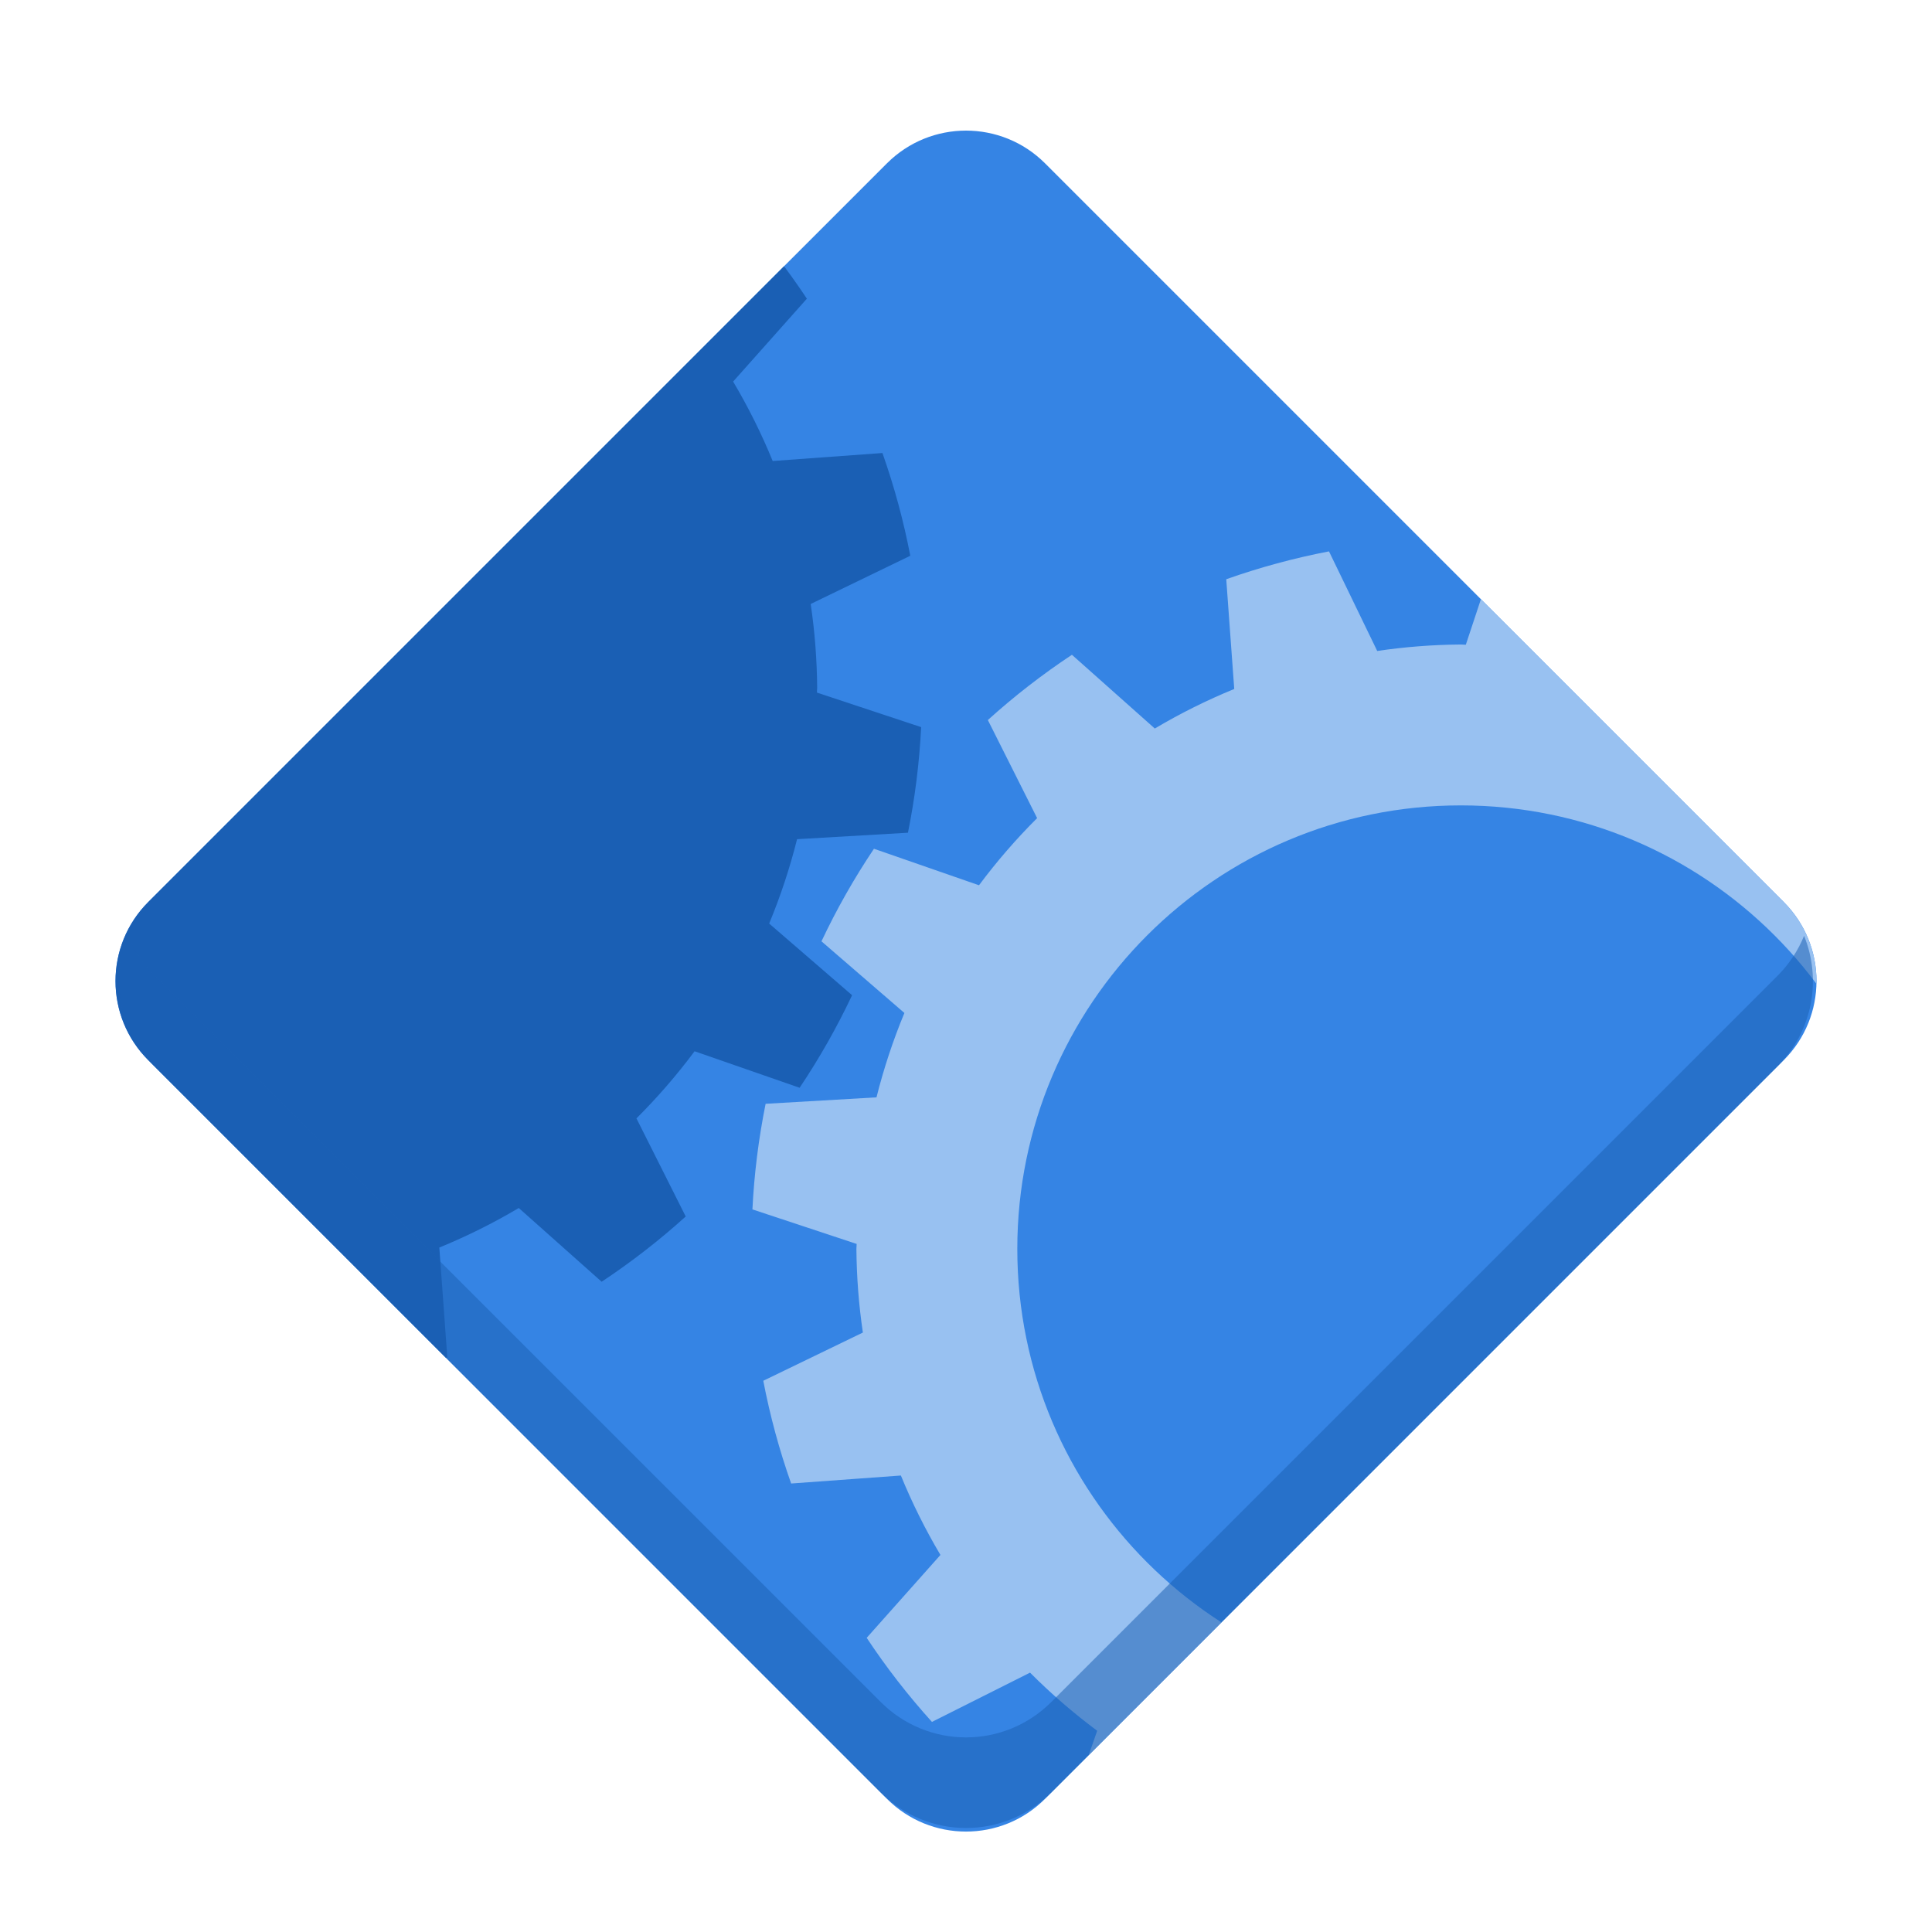
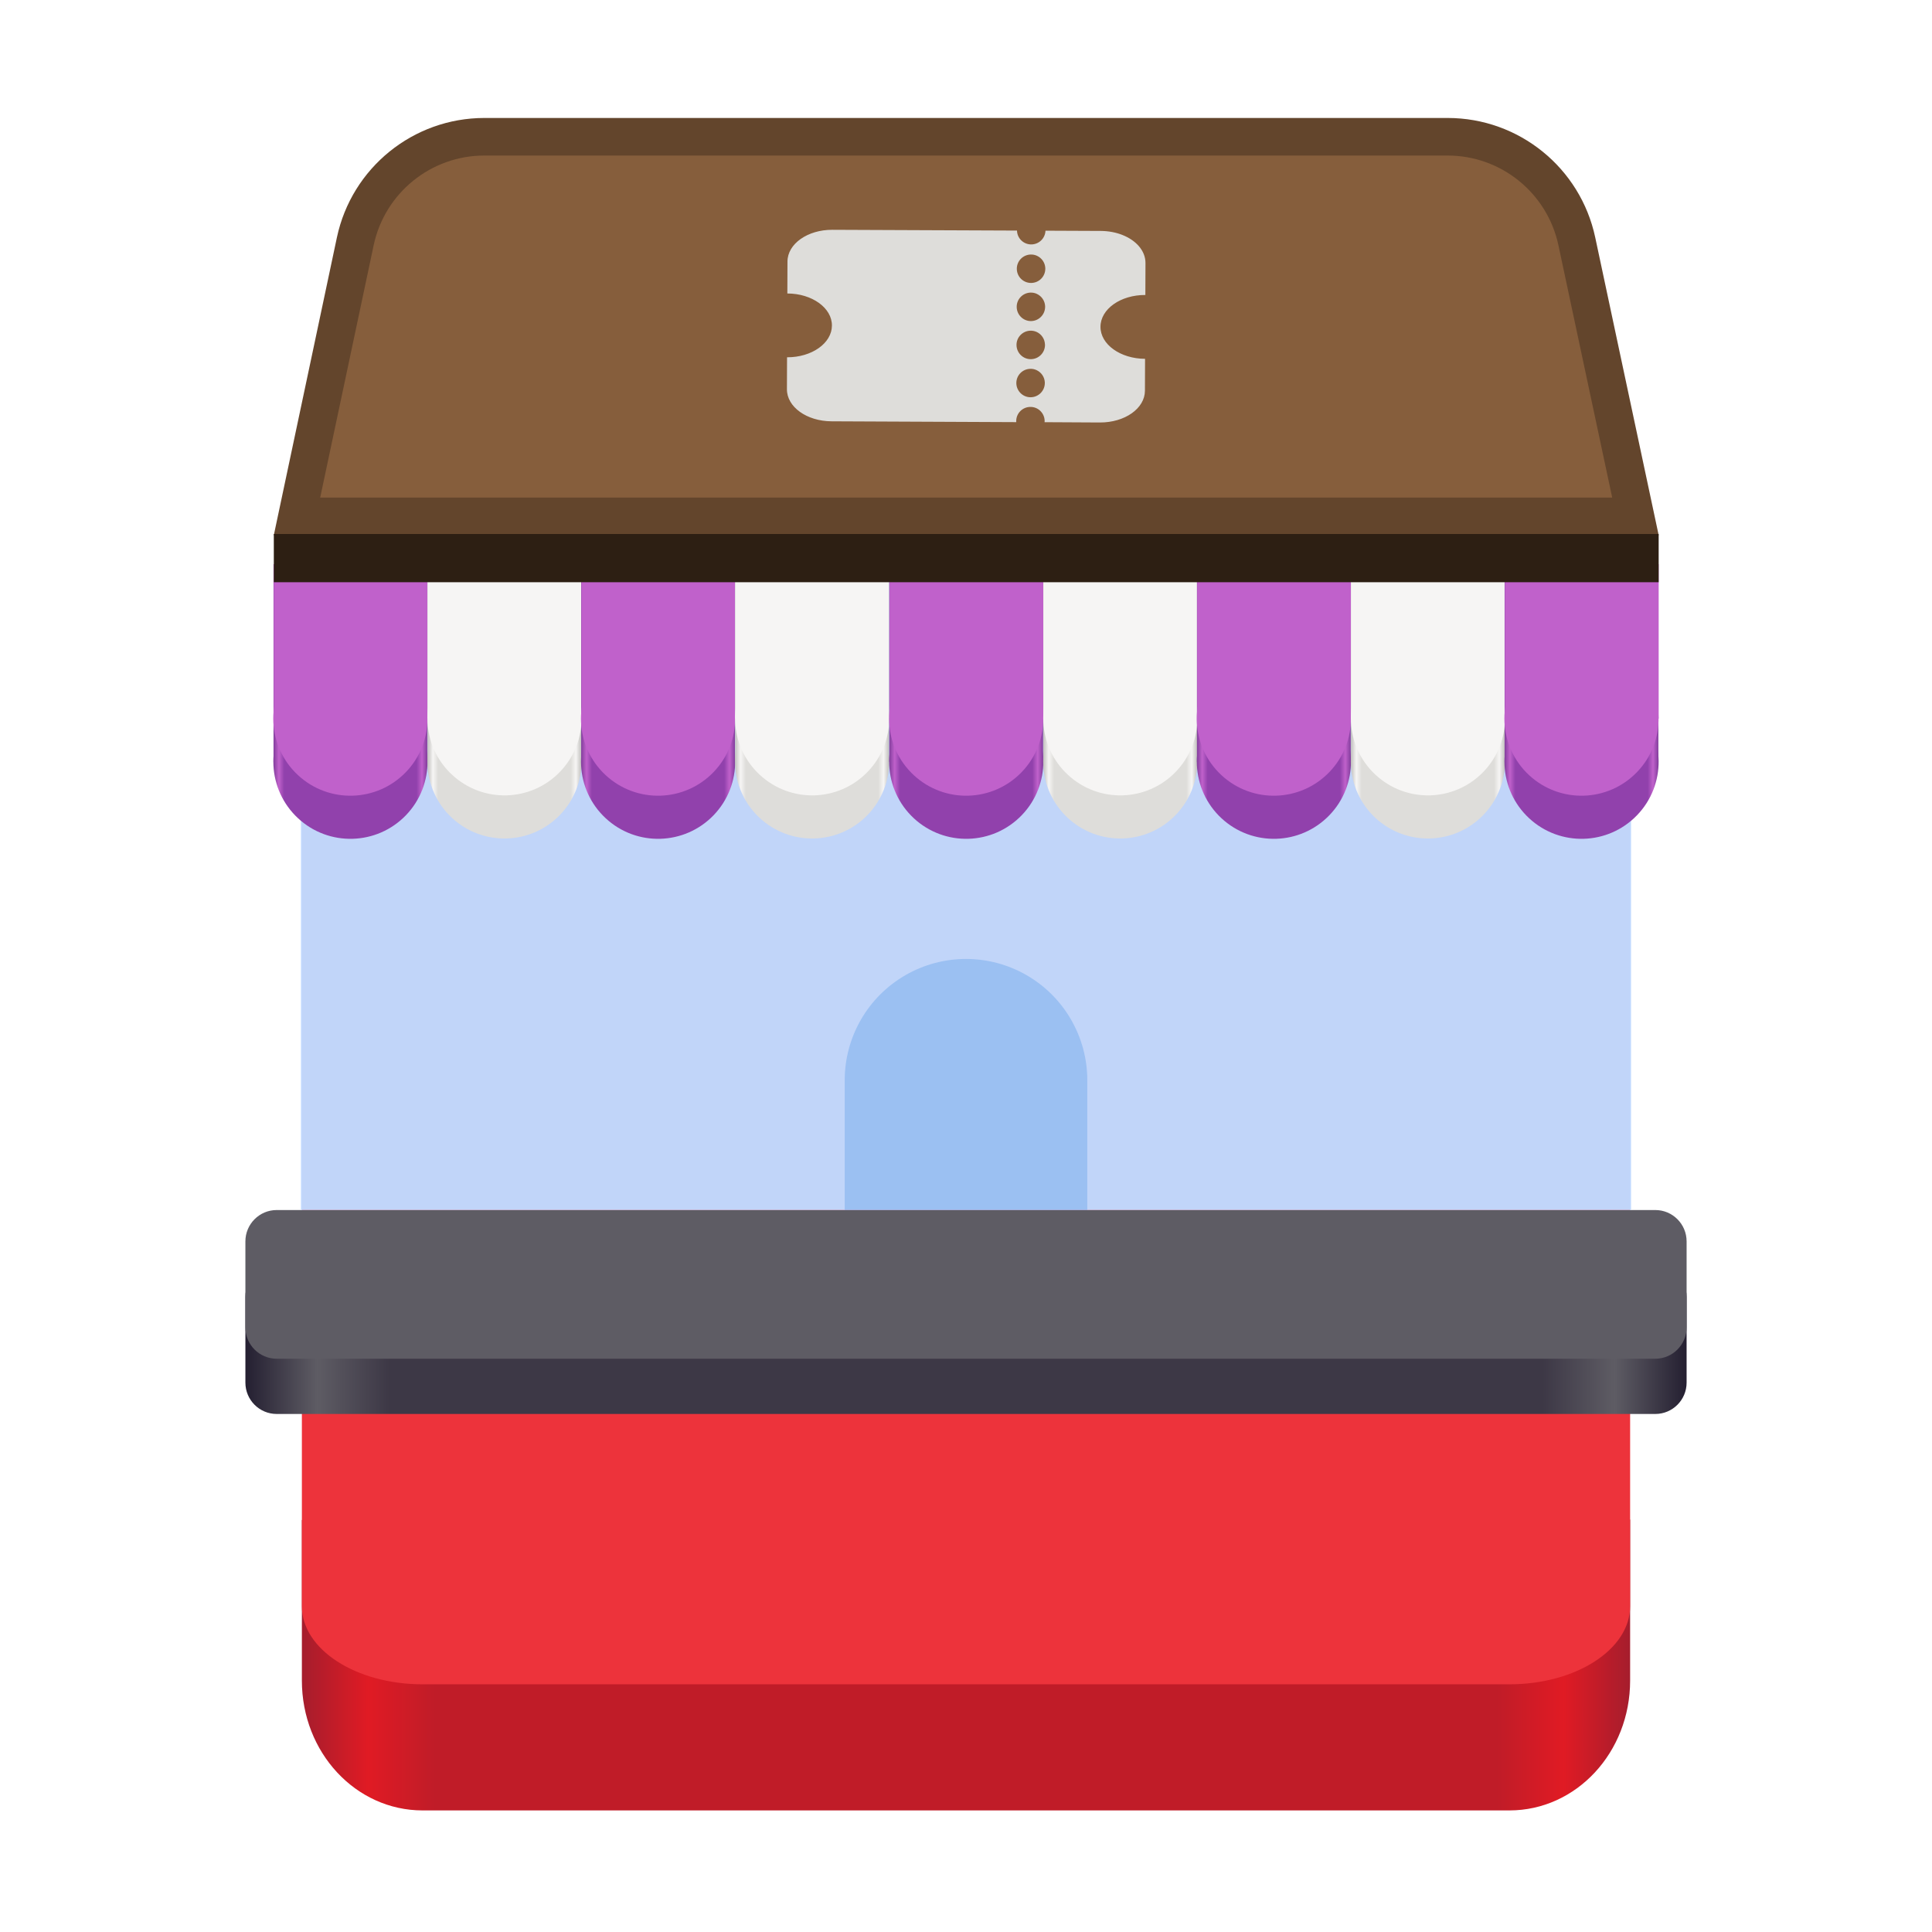
- <svg xmlns="http://www.w3.org/2000/svg" width="33.75mm" height="33.75mm" viewBox="0 0 33.75 33.75" version="1.1" id="svg974">
-   <defs id="defs968">
-     <clipPath clipPathUnits="userSpaceOnUse" id="clipPath18689">
-       <rect clip-path="none" transform="rotate(45)" ry="32" rx="32" y="123.999" x="486.037" height="362.943" width="362.943" id="rect18691" style="display:inline;opacity:1;vector-effect:none;fill:#4a86cf;fill-opacity:1;stroke:none;stroke-width:26.067;stroke-linecap:butt;stroke-linejoin:miter;stroke-miterlimit:4;stroke-dasharray:none;stroke-dashoffset:0;stroke-opacity:1;marker:none;marker-start:none;marker-mid:none;marker-end:none;paint-order:normal;enable-background:new" />
-     </clipPath>
-     <clipPath clipPathUnits="userSpaceOnUse" id="clipPath18689-3">
-       <rect clip-path="none" transform="rotate(45)" ry="32" rx="32" y="123.999" x="486.037" height="362.943" width="362.943" id="rect18691-6" style="display:inline;opacity:1;vector-effect:none;fill:#4a86cf;fill-opacity:1;stroke:none;stroke-width:26.067;stroke-linecap:butt;stroke-linejoin:miter;stroke-miterlimit:4;stroke-dasharray:none;stroke-dashoffset:0;stroke-opacity:1;marker:none;marker-start:none;marker-mid:none;marker-end:none;paint-order:normal;enable-background:new" />
-     </clipPath>
-   </defs>
-   <g id="layer1" transform="translate(-61.81982,-103.944)">
-     <g transform="matrix(0.2636723,0,0,0.2636723,61.81982,-529.397)" style="display:inline;stroke-width:0.25;enable-background:new" id="g1836">
-       <g transform="matrix(0.25,0,0,0.25,0,2295)" id="g18818" style="stroke-width:0.25">
-         <g style="stroke-width:0.27" transform="matrix(0.9260519,0,0,0.9260519,18.93073,50.87633)" id="g18590">
-           <g style="stroke-width:0.27" id="g18681" clip-path="url(#clipPath18689-3)">
-             <rect style="opacity:1;vector-effect:none;fill:#3584e4;fill-opacity:1;stroke:none;stroke-width:8.221;stroke-linecap:butt;stroke-linejoin:miter;stroke-miterlimit:4;stroke-dasharray:none;stroke-dashoffset:0;stroke-opacity:1;marker:none;marker-start:none;marker-mid:none;marker-end:none;paint-order:normal" id="rect18571" width="424" height="424" x="458.337" y="90.642" rx="10.092" ry="10.092" transform="matrix(0.6052817,0.6052817,-0.6052817,0.6052817,33.44063,99.07363)" clip-path="none" />
-             <circle style="opacity:1;vector-effect:none;fill:#f66151;fill-opacity:1;stroke:none;stroke-width:7.037;stroke-linecap:butt;stroke-linejoin:miter;stroke-miterlimit:4;stroke-dasharray:none;stroke-dashoffset:0;stroke-opacity:1;marker:none;marker-start:none;marker-mid:none;marker-end:none;paint-order:normal" id="path18706" cx="0" cy="0" r="0" transform="translate(0,-212)" />
-             <circle style="opacity:1;vector-effect:none;fill:#f66151;fill-opacity:1;stroke:none;stroke-width:7.037;stroke-linecap:butt;stroke-linejoin:miter;stroke-miterlimit:4;stroke-dasharray:none;stroke-dashoffset:0;stroke-opacity:1;marker:none;marker-start:none;marker-mid:none;marker-end:none;paint-order:normal" id="path18708" cx="0" cy="0" r="0" transform="translate(0,-212)" />
-             <path style="display:inline;opacity:1;vector-effect:none;fill:#98c1f1;fill-opacity:1;stroke:none;stroke-width:7.037;stroke-linecap:butt;stroke-linejoin:miter;stroke-miterlimit:4;stroke-dasharray:none;stroke-dashoffset:0;stroke-opacity:1;marker:none;marker-start:none;marker-mid:none;marker-end:none;paint-order:normal;enable-background:new" d="m 408.92,561.918 -9.886,29.829 a 172.971,172.971 0 0 0 -1.427,-0.071 172.971,172.971 0 0 0 -23.929,1.852 l -13.801,-28.501 a 203.293,203.293 0 0 0 -29.401,7.972 l 2.286,31.405 a 172.971,172.971 0 0 0 -22.732,11.319 l -23.718,-21.103 a 203.293,203.293 0 0 0 -24.059,18.674 l 14.099,28.073 a 172.971,172.971 0 0 0 -16.636,19.211 l -30.058,-10.448 a 203.293,203.293 0 0 0 -15.017,26.488 l 23.73,20.507 a 172.971,172.971 0 0 0 -7.985,24.143 l -31.73,1.849 a 203.293,203.293 0 0 0 -3.778,30.217 l 29.829,9.886 a 172.971,172.971 0 0 0 -0.071,1.427 172.971,172.971 0 0 0 1.852,23.929 l -28.501,13.801 a 203.293,203.293 0 0 0 7.972,29.401 l 31.405,-2.286 a 172.971,172.971 0 0 0 11.319,22.732 l -21.103,23.718 a 203.293,203.293 0 0 0 18.674,24.059 l 28.073,-14.099 a 172.971,172.971 0 0 0 19.211,16.636 l -10.448,30.058 a 203.293,203.293 0 0 0 26.488,15.017 l 20.507,-23.73 a 172.971,172.971 0 0 0 24.143,7.985 l 1.849,31.73 a 203.293,203.293 0 0 0 30.217,3.778 l 9.886,-29.829 a 172.971,172.971 0 0 0 1.427,0.071 172.971,172.971 0 0 0 23.929,-1.852 l 13.801,28.501 a 203.293,203.293 0 0 0 29.401,-7.972 l -2.286,-31.405 a 172.971,172.971 0 0 0 22.732,-11.319 l 23.718,21.103 A 203.293,203.293 0 0 0 532.96,916 l -14.099,-28.073 a 172.971,172.971 0 0 0 16.636,-19.211 l 30.058,10.448 a 203.293,203.293 0 0 0 15.017,-26.488 l -23.73,-20.507 a 172.971,172.971 0 0 0 7.985,-24.143 l 31.73,-1.849 a 203.293,203.293 0 0 0 3.778,-30.217 l -29.829,-9.886 a 172.971,172.971 0 0 0 0.071,-1.427 172.971,172.971 0 0 0 -1.852,-23.929 l 28.501,-13.801 a 203.293,203.293 0 0 0 -7.972,-29.401 l -31.405,2.286 a 172.971,172.971 0 0 0 -11.319,-22.732 l 21.103,-23.718 a 203.293,203.293 0 0 0 -18.674,-24.059 l -28.073,14.099 a 172.971,172.971 0 0 0 -19.211,-16.636 l 10.448,-30.058 A 203.293,203.293 0 0 0 485.636,581.681 l -20.507,23.73 a 172.971,172.971 0 0 0 -24.143,-7.985 l -1.849,-31.73 a 203.293,203.293 0 0 0 -30.217,-3.778 z M 397.607,637.722 A 126.926,126.926 0 0 1 524.532,764.647 126.926,126.926 0 0 1 397.607,891.572 126.926,126.926 0 0 1 270.682,764.647 126.926,126.926 0 0 1 397.607,637.722 Z" id="path18717-4" />
-             <path id="path18758" d="m 51.748,401.284 -9.886,29.829 c -0.476,-0.026 -0.951,-0.05 -1.427,-0.071 -8.01,0.062 -16.005,0.681 -23.929,1.852 L 2.706,404.392 c -9.986,1.918 -19.814,4.583 -29.401,7.972 l 2.286,31.405 c -7.844,3.211 -15.442,6.994 -22.732,11.319 l -23.718,-21.103 c -8.475,5.614 -16.518,11.857 -24.059,18.674 l 14.099,28.073 c -6.009,5.987 -11.569,12.408 -16.636,19.211 l -30.058,-10.448 c -5.661,8.442 -10.68,17.296 -15.017,26.488 l 23.73,20.507 c -3.25,7.841 -5.919,15.91 -7.985,24.143 l -31.73,1.849 c -2.013,9.964 -3.276,20.064 -3.778,30.217 l 29.829,9.886 c -0.026,0.476 -0.05,0.951 -0.071,1.427 0.062,8.01 0.681,16.005 1.852,23.929 l -28.501,13.801 c 1.918,9.986 4.583,19.814 7.972,29.401 l 31.405,-2.286 c 3.211,7.844 6.994,15.442 11.319,22.732 l -21.103,23.718 c 5.614,8.475 11.857,16.518 18.674,24.059 l 28.073,-14.099 c 5.987,6.009 12.408,11.569 19.211,16.636 l -10.448,30.058 c 8.442,5.661 17.296,10.68 26.488,15.017 l 20.507,-23.73 c 7.841,3.25 15.91,5.919 24.143,7.985 l 1.849,31.73 c 9.964,2.013 20.064,3.276 30.217,3.778 l 9.886,-29.829 c 0.476,0.026 0.951,0.05 1.427,0.071 8.01,-0.062 16.005,-0.681 23.929,-1.852 l 13.801,28.501 c 9.986,-1.918 19.814,-4.583 29.401,-7.972 l -2.286,-31.405 c 7.844,-3.211 15.442,-6.994 22.732,-11.319 l 23.718,21.103 c 8.475,-5.614 16.518,-11.857 24.059,-18.674 l -14.099,-28.073 c 6.009,-5.987 11.569,-12.408 16.636,-19.211 l 30.058,10.448 c 5.661,-8.442 10.68,-17.296 15.017,-26.488 l -23.73,-20.507 c 3.25,-7.841 5.919,-15.91 7.985,-24.143 l 31.73,-1.849 c 2.013,-9.964 3.276,-20.064 3.778,-30.217 l -29.829,-9.886 c 0.026,-0.476 0.05,-0.951 0.071,-1.427 -0.062,-8.01 -0.681,-16.005 -1.852,-23.929 l 28.501,-13.801 c -1.918,-9.986 -4.583,-19.814 -7.972,-29.401 l -31.405,2.286 c -3.211,-7.844 -6.994,-15.442 -11.319,-22.732 l 21.103,-23.718 c -5.614,-8.475 -11.857,-16.518 -18.674,-24.059 l -28.073,14.099 c -5.987,-6.009 -12.408,-11.569 -19.211,-16.636 l 10.448,-30.058 c -8.442,-5.661 -17.296,-10.68 -26.488,-15.017 l -20.507,23.73 c -7.841,-3.25 -15.91,-5.919 -24.143,-7.985 l -1.849,-31.73 c -9.964,-2.013 -20.064,-3.276 -30.217,-3.778 z" style="display:inline;opacity:1;vector-effect:none;fill:#1a5fb4;fill-opacity:1;stroke:none;stroke-width:7.037;stroke-linecap:butt;stroke-linejoin:miter;stroke-miterlimit:4;stroke-dasharray:none;stroke-dashoffset:0;stroke-opacity:1;marker:none;marker-start:none;marker-mid:none;marker-end:none;paint-order:normal;enable-background:new" />
-           </g>
-         </g>
-         <path style="display:inline;opacity:0.534;vector-effect:none;fill:#1a5fb4;fill-opacity:1;stroke:none;stroke-width:1.629;stroke-linecap:butt;stroke-linejoin:miter;stroke-miterlimit:4;stroke-dasharray:none;stroke-dashoffset:0;stroke-opacity:1;marker:none;marker-start:none;marker-mid:none;marker-end:none;paint-order:normal;enable-background:new" clip-path="none" d="m 8.477,2676 c -1.171,2.887 -0.583,6.308 1.766,8.656 l 48.102,48.102 c 3.134,3.134 8.179,3.134 11.312,0 l 48.102,-48.102 c 2.348,-2.348 2.937,-5.77 1.766,-8.656 -0.392,0.966 -0.98,1.871 -1.766,2.656 l -48.102,48.102 c -3.134,3.134 -8.179,3.134 -11.312,0 L 10.242,2678.656 C 9.457,2677.871 8.868,2676.965 8.477,2676 Z" transform="matrix(4,0,0,4,0,-10028)" id="rect18571-6" />
-       </g>
-       <rect y="2402" x="-1.5000001e-06" height="128" width="128" id="rect9125-7-2" style="display:inline;opacity:1;vector-effect:none;fill:none;fill-opacity:1;stroke:none;stroke-width:1.25;stroke-linecap:butt;stroke-linejoin:miter;stroke-miterlimit:4;stroke-dasharray:none;stroke-dashoffset:0;stroke-opacity:1;marker:none;marker-start:none;marker-mid:none;marker-end:none;paint-order:normal;enable-background:new" />
-     </g>
-   </g>
+ <svg xmlns="http://www.w3.org/2000/svg" xmlns:xlink="http://www.w3.org/1999/xlink" height="128px" viewBox="0 0 128 128" width="128px">
+   <linearGradient id="a" gradientTransform="matrix(0.196428 0 0 0.368057 2.597015 285.3472)" gradientUnits="userSpaceOnUse" x1="88.596" x2="536.596" y1="-449.394" y2="-449.394">
+     <stop offset="0" stop-color="#a51d2d" />
+     <stop offset="0.05" stop-color="#e01b24" />
+     <stop offset="0.1" stop-color="#c01c28" />
+     <stop offset="0.9" stop-color="#c01c28" />
+     <stop offset="0.95" stop-color="#e01b24" />
+     <stop offset="1" stop-color="#a51d2d" />
+   </linearGradient>
+   <linearGradient id="b" gradientUnits="userSpaceOnUse" x1="16.257" x2="111.743" y1="88.754" y2="88.754">
+     <stop offset="0" stop-color="#241f31" />
+     <stop offset="0.05" stop-color="#5e5c64" />
+     <stop offset="0.1" stop-color="#3d3846" />
+     <stop offset="0.9" stop-color="#3d3846" />
+     <stop offset="0.95" stop-color="#5e5c64" />
+     <stop offset="1" stop-color="#241f31" />
+   </linearGradient>
+   <linearGradient id="c" gradientUnits="userSpaceOnUse">
+     <stop offset="0" stop-color="#813d9c" />
+     <stop offset="0.036" stop-color="#c061cb" />
+     <stop offset="0.071" stop-color="#9141ac" />
+     <stop offset="0.929" stop-color="#9141ac" />
+     <stop offset="0.964" stop-color="#c061cb" />
+     <stop offset="1" stop-color="#813d9c" />
+   </linearGradient>
+   <linearGradient id="d" gradientTransform="matrix(1 0 0 -1 375.1689 133.4721)" x1="-357.057" x2="-346.845" xlink:href="#c" y1="-93.317" y2="-93.317" />
+   <linearGradient id="e" gradientTransform="matrix(1 0 0 -0.508693 375.1689 92.69144)" x1="-357.057" x2="-346.845" xlink:href="#c" y1="-93.317" y2="-93.317" />
+   <linearGradient id="f" gradientUnits="userSpaceOnUse">
+     <stop offset="0" stop-color="#c0bfbc" />
+     <stop offset="0.036" stop-color="#f6f5f4" />
+     <stop offset="0.071" stop-color="#deddda" />
+     <stop offset="0.929" stop-color="#deddda" />
+     <stop offset="0.964" stop-color="#f6f5f4" />
+     <stop offset="1" stop-color="#c0bfbc" />
+   </linearGradient>
+   <linearGradient id="g" gradientTransform="matrix(1 0 0 -1 385.3729 133.4506)" x1="-357.057" x2="-346.845" xlink:href="#f" y1="-93.317" y2="-93.317" />
+   <linearGradient id="h" gradientTransform="matrix(1 0 0 -0.507859 385.3729 92.60082)" x1="-357.057" x2="-346.845" xlink:href="#f" y1="-93.317" y2="-93.317" />
+   <linearGradient id="i" gradientTransform="matrix(1 0 0 -1 395.5517 133.4721)" x1="-357.057" x2="-346.845" xlink:href="#c" y1="-93.317" y2="-93.317" />
+   <linearGradient id="j" gradientTransform="matrix(1 0 0 -0.508693 395.5517 92.69144)" x1="-357.057" x2="-346.845" xlink:href="#c" y1="-93.317" y2="-93.317" />
+   <linearGradient id="k" gradientTransform="matrix(1 0 0 -1 405.7557 133.4506)" x1="-357.057" x2="-346.845" xlink:href="#f" y1="-93.317" y2="-93.317" />
+   <linearGradient id="l" gradientTransform="matrix(1 0 0 -0.507859 405.7557 92.60082)" x1="-357.057" x2="-346.845" xlink:href="#f" y1="-93.317" y2="-93.317" />
+   <linearGradient id="m" gradientTransform="matrix(1 0 0 -1 415.9666 133.4721)" x1="-357.057" x2="-346.845" xlink:href="#c" y1="-93.317" y2="-93.317" />
+   <linearGradient id="n" gradientTransform="matrix(1 0 0 -0.508693 415.9666 92.69144)" x1="-357.057" x2="-346.845" xlink:href="#c" y1="-93.317" y2="-93.317" />
+   <linearGradient id="o" gradientTransform="matrix(1 0 0 -1 426.1706 133.4506)" x1="-357.057" x2="-346.845" xlink:href="#f" y1="-93.317" y2="-93.317" />
+   <linearGradient id="p" gradientTransform="matrix(1 0 0 -0.507859 426.1706 92.60082)" x1="-357.057" x2="-346.845" xlink:href="#f" y1="-93.317" y2="-93.317" />
+   <linearGradient id="q" gradientTransform="matrix(1 0 0 -1 436.3494 133.4721)" x1="-357.057" x2="-346.845" xlink:href="#c" y1="-93.317" y2="-93.317" />
+   <linearGradient id="r" gradientTransform="matrix(1 0 0 -0.508693 436.3494 92.69144)" x1="-357.057" x2="-346.845" xlink:href="#c" y1="-93.317" y2="-93.317" />
+   <linearGradient id="s" gradientTransform="matrix(1 0 0 -1 446.5534 133.4506)" x1="-357.057" x2="-346.845" xlink:href="#f" y1="-93.317" y2="-93.317" />
+   <linearGradient id="t" gradientTransform="matrix(1 0 0 -0.507859 446.5534 92.60082)" x1="-357.057" x2="-346.845" xlink:href="#f" y1="-93.317" y2="-93.317" />
+   <linearGradient id="u" gradientTransform="matrix(1 0 0 -1 456.7319 133.4721)" x1="-357.057" x2="-346.845" xlink:href="#c" y1="-93.317" y2="-93.317" />
+   <linearGradient id="v" gradientTransform="matrix(1 0 0 -0.508693 456.7319 92.69144)" x1="-357.057" x2="-346.845" xlink:href="#c" y1="-93.317" y2="-93.317" />
+   <path d="m 18.141 35.457 h 91.75 l -4.203 -19.727 c -0.984 -4.617 -5.059 -7.914 -9.777 -7.914 h -63.82 c -4.715 0 -8.789 3.301 -9.77 7.914 z m 0 0" fill="#63452c" />
+   <path d="m 32.09 10.305 h 63.82 c 3.539 0 6.602 2.48 7.34 5.945 l 3.562 16.715 h -85.598 l 3.543 -16.719 c 0.734 -3.461 3.793 -5.941 7.332 -5.941 z m 0 0" fill="#865e3c" />
+   <path d="m 108 100.676 c -0.164 0.008 -0.328 0.027 -0.496 0.027 h -87.504 v 10.637 c 0 4.766 3.566 8.605 8 8.605 h 72 c 4.434 0 8 -3.84 8 -8.605 z m 0 0" fill="url(#a)" />
+   <path d="m 28 41.715 h 72 c 4.418 0 8 2.32 8 5.176 v 59.523 c 0 2.859 -3.582 5.176 -8 5.176 h -72 c -4.418 0 -8 -2.316 -8 -5.176 v -59.523 c 0 -2.855 3.582 -5.176 8 -5.176 z m 0 0" fill="#ed333b" />
+   <path d="m 18.332 83.828 h 91.336 c 1.145 0 2.074 0.93 2.074 2.078 v 5.695 c 0 1.148 -0.93 2.078 -2.074 2.078 h -91.336 c -1.145 0 -2.074 -0.93 -2.074 -2.078 v -5.695 c 0 -1.148 0.93 -2.078 2.074 -2.078 z m 0 0" fill="url(#b)" />
+   <path d="m 18.332 80.168 h 91.336 c 1.145 0 2.074 0.93 2.074 2.078 v 5.695 c 0 1.148 -0.93 2.078 -2.074 2.078 h -91.336 c -1.145 0 -2.074 -0.93 -2.074 -2.078 v -5.695 c 0 -1.148 0.93 -2.078 2.074 -2.078 z m 0 0" fill="#5e5c64" />
+   <path d="m 19.938 80.168 v -41.672 h 88.125 v 41.672 z m 0 0" fill="#c1daff" fill-opacity="0.965" />
+   <path d="m 74.352 15.562 c -0.422 -0.164 -0.902 -0.258 -1.418 -0.262 l -3.668 -0.016 c -0.02 0.508 -0.434 0.906 -0.938 0.91 c -0.512 0.004 -0.938 -0.402 -0.949 -0.918 l -12.23 -0.051 c -1.645 -0.008 -2.973 0.93 -2.977 2.102 l -0.008 2.117 c 1.637 0.004 2.961 0.957 2.953 2.125 c -0.004 1.168 -1.332 2.109 -2.973 2.102 l -0.008 2.117 c -0.004 1.172 1.312 2.117 2.957 2.125 l 12.238 0.055 c -0.004 -0.016 -0.004 -0.031 -0.004 -0.047 c -0.012 -0.516 0.395 -0.945 0.91 -0.961 c 0.516 -0.02 0.949 0.383 0.973 0.898 v 0.047 c 0 0.023 0 0.047 -0.004 0.066 l 3.672 0.02 c 1.645 0.004 2.973 -0.93 2.977 -2.105 l 0.008 -2.113 c -1.637 -0.008 -2.961 -0.957 -2.953 -2.125 c 0.004 -1.172 1.332 -2.113 2.973 -2.105 l 0.008 -2.113 c 0.004 -0.809 -0.617 -1.508 -1.539 -1.867 z m -5.645 1.387 c 0.32 0.148 0.531 0.461 0.547 0.812 v 0.047 c -0.004 0.516 -0.418 0.934 -0.938 0.938 c -0.516 0.004 -0.938 -0.406 -0.949 -0.922 c -0.012 -0.516 0.398 -0.945 0.914 -0.961 c 0.148 -0.004 0.293 0.023 0.426 0.086 z m -0.012 2.523 c 0.32 0.148 0.531 0.461 0.547 0.812 v 0.047 c -0.004 0.516 -0.418 0.934 -0.934 0.941 c -0.516 0.004 -0.938 -0.41 -0.949 -0.926 s 0.395 -0.941 0.91 -0.961 c 0.148 -0.004 0.293 0.023 0.426 0.086 z m -0.008 2.523 c 0.316 0.148 0.527 0.461 0.543 0.812 l 0.004 0.051 c -0.004 0.516 -0.422 0.934 -0.938 0.938 s -0.938 -0.41 -0.949 -0.926 c -0.012 -0.516 0.395 -0.941 0.91 -0.961 c 0.148 -0.004 0.293 0.023 0.43 0.086 z m -0.012 2.527 c 0.32 0.148 0.531 0.461 0.547 0.812 v 0.047 c -0.004 0.516 -0.422 0.934 -0.938 0.938 c -0.516 0.004 -0.938 -0.41 -0.949 -0.926 c -0.008 -0.516 0.398 -0.941 0.914 -0.957 c 0.145 -0.008 0.293 0.023 0.426 0.086 z m 0 0" fill="#deddda" />
+   <path d="m 55.965 71.566 c 0 -2.867 1.531 -5.523 4.02 -6.957 c 2.484 -1.434 5.547 -1.434 8.031 0 c 2.488 1.434 4.02 4.09 4.02 6.957 z m 0 0" fill="#62a0ea" fill-opacity="0.4" />
+   <path d="m 72.035 80.168 h -16.07 v -8.602 h 16.07 z m 0 0" fill="#62a0ea" fill-opacity="0.4" />
+   <path d="m 26.539 46.59 c -2.113 -1.809 -5.285 -1.594 -7.133 0.48 c -1.852 2.078 -1.699 5.254 0.344 7.145 c 2.039 1.891 5.219 1.797 7.148 -0.207 c 1.926 -2.004 1.898 -5.184 -0.07 -7.152" fill="url(#d)" />
+   <path d="m 18.121 50.469 h 10.188 v -13.09 h -10.188 z m 0 0" fill="url(#e)" />
+   <path d="m 26.535 43.734 c -2.113 -1.809 -5.285 -1.594 -7.133 0.48 c -1.852 2.078 -1.699 5.254 0.344 7.145 c 2.043 1.891 5.219 1.797 7.148 -0.207 c 1.93 -2.004 1.898 -5.184 -0.07 -7.152" fill="#c061cb" />
+   <path d="m 18.141 47.613 h 10.188 v -10.234 h -10.188 z m 0 0" fill="#c061cb" />
+   <path d="m 36.742 46.566 c -2.113 -1.809 -5.285 -1.594 -7.133 0.484 c -1.852 2.078 -1.695 5.254 0.344 7.145 c 2.043 1.887 5.219 1.797 7.148 -0.207 c 1.93 -2.008 1.898 -5.188 -0.07 -7.152" fill="url(#g)" />
+   <path d="m 28.324 50.445 h 10.188 v -13.066 h -10.188 z m 0 0" fill="url(#h)" />
+   <path d="m 36.746 43.711 c -2.113 -1.809 -5.285 -1.594 -7.133 0.484 c -1.852 2.078 -1.699 5.254 0.344 7.141 c 2.043 1.891 5.219 1.801 7.148 -0.207 c 1.93 -2.004 1.898 -5.184 -0.07 -7.148" fill="#f6f5f4" />
+   <path d="m 28.328 47.59 h 10.188 v -10.211 h -10.188 z m 0 0" fill="#f6f5f4" />
+   <path d="m 46.922 46.59 c -2.113 -1.809 -5.285 -1.594 -7.133 0.48 c -1.852 2.078 -1.699 5.254 0.344 7.145 c 2.039 1.891 5.219 1.797 7.148 -0.207 c 1.926 -2.004 1.898 -5.184 -0.07 -7.152" fill="url(#i)" />
+   <path d="m 38.504 50.469 h 10.188 v -13.09 h -10.188 z m 0 0" fill="url(#j)" />
+   <path d="m 46.918 43.734 c -2.113 -1.809 -5.285 -1.594 -7.133 0.48 c -1.852 2.078 -1.699 5.254 0.344 7.145 c 2.043 1.891 5.219 1.797 7.148 -0.207 c 1.93 -2.004 1.898 -5.184 -0.07 -7.152" fill="#c061cb" />
+   <path d="m 38.523 47.613 h 10.188 v -10.234 h -10.188 z m 0 0" fill="#c061cb" />
+   <path d="m 57.125 46.566 c -2.113 -1.809 -5.285 -1.594 -7.133 0.484 c -1.852 2.078 -1.695 5.254 0.344 7.145 c 2.043 1.887 5.219 1.797 7.148 -0.207 c 1.93 -2.008 1.898 -5.188 -0.07 -7.152" fill="url(#k)" />
+   <path d="m 48.707 50.445 h 10.188 v -13.066 h -10.188 z m 0 0" fill="url(#l)" />
+   <path d="m 57.129 43.711 c -2.113 -1.809 -5.285 -1.594 -7.133 0.484 c -1.852 2.078 -1.699 5.254 0.344 7.141 c 2.043 1.891 5.219 1.801 7.148 -0.207 c 1.93 -2.004 1.898 -5.184 -0.07 -7.148" fill="#f6f5f4" />
+   <path d="m 48.711 47.59 h 10.188 v -10.211 h -10.188 z m 0 0" fill="#f6f5f4" />
+   <path d="m 67.336 46.59 c -2.113 -1.809 -5.285 -1.594 -7.133 0.48 c -1.852 2.078 -1.695 5.254 0.344 7.145 c 2.043 1.891 5.219 1.797 7.148 -0.207 c 1.93 -2.004 1.898 -5.184 -0.07 -7.152" fill="url(#m)" />
+   <path d="m 58.918 50.469 h 10.188 v -13.09 h -10.188 z m 0 0" fill="url(#n)" />
+   <path d="m 67.332 43.734 c -2.109 -1.809 -5.285 -1.594 -7.133 0.48 c -1.852 2.078 -1.695 5.254 0.344 7.145 c 2.043 1.891 5.219 1.797 7.148 -0.207 c 1.93 -2.004 1.898 -5.184 -0.07 -7.152" fill="#c061cb" />
+   <path d="m 58.938 47.613 h 10.188 v -10.234 h -10.188 z m 0 0" fill="#c061cb" />
+   <path d="m 77.539 46.566 c -2.109 -1.809 -5.281 -1.594 -7.133 0.484 s -1.695 5.254 0.344 7.145 c 2.043 1.887 5.219 1.797 7.148 -0.207 c 1.93 -2.008 1.898 -5.188 -0.066 -7.152" fill="url(#o)" />
+   <path d="m 69.121 50.445 h 10.188 v -13.066 h -10.188 z m 0 0" fill="url(#p)" />
+   <path d="m 77.543 43.711 c -2.113 -1.809 -5.285 -1.594 -7.133 0.484 c -1.852 2.078 -1.695 5.254 0.344 7.141 c 2.043 1.891 5.219 1.801 7.148 -0.207 c 1.93 -2.004 1.898 -5.184 -0.07 -7.148" fill="#f6f5f4" />
+   <path d="m 69.125 47.59 h 10.188 v -10.211 h -10.188 z m 0 0" fill="#f6f5f4" />
+   <path d="m 87.719 46.59 c -2.113 -1.809 -5.285 -1.594 -7.133 0.48 c -1.852 2.078 -1.695 5.254 0.344 7.145 c 2.043 1.891 5.219 1.797 7.148 -0.207 c 1.93 -2.004 1.898 -5.184 -0.07 -7.152" fill="url(#q)" />
+   <path d="m 79.301 50.469 h 10.188 v -13.09 h -10.188 z m 0 0" fill="url(#r)" />
+   <path d="m 87.715 43.734 c -2.109 -1.809 -5.285 -1.594 -7.133 0.48 c -1.852 2.078 -1.695 5.254 0.344 7.145 c 2.043 1.891 5.219 1.797 7.148 -0.207 c 1.93 -2.004 1.898 -5.184 -0.07 -7.152" fill="#c061cb" />
+   <path d="m 79.32 47.613 h 10.188 v -10.234 h -10.188 z m 0 0" fill="#c061cb" />
+   <path d="m 97.922 46.566 c -2.109 -1.809 -5.281 -1.594 -7.133 0.484 c -1.852 2.078 -1.695 5.254 0.344 7.145 c 2.043 1.887 5.219 1.797 7.148 -0.207 c 1.93 -2.008 1.898 -5.188 -0.066 -7.152" fill="url(#s)" />
+   <path d="m 89.504 50.445 h 10.188 v -13.066 h -10.188 z m 0 0" fill="url(#t)" />
+   <path d="m 97.926 43.711 c -2.113 -1.809 -5.285 -1.594 -7.133 0.484 c -1.852 2.078 -1.695 5.254 0.344 7.141 c 2.043 1.891 5.219 1.801 7.148 -0.207 c 1.93 -2.004 1.898 -5.184 -0.07 -7.148" fill="#f6f5f4" />
+   <path d="m 89.508 47.59 h 10.188 v -10.211 h -10.188 z m 0 0" fill="#f6f5f4" />
+   <path d="m 108.102 46.59 c -2.113 -1.809 -5.285 -1.594 -7.133 0.48 c -1.852 2.078 -1.699 5.254 0.344 7.145 s 5.219 1.797 7.148 -0.207 c 1.93 -2.004 1.898 -5.184 -0.07 -7.152" fill="url(#u)" />
+   <path d="m 99.684 50.469 h 10.188 v -13.09 h -10.188 z m 0 0" fill="url(#v)" />
+   <path d="m 108.098 43.734 c -2.113 -1.809 -5.285 -1.594 -7.133 0.48 c -1.852 2.078 -1.695 5.254 0.344 7.145 c 2.043 1.891 5.219 1.797 7.148 -0.207 c 1.93 -2.004 1.898 -5.184 -0.07 -7.152" fill="#c061cb" />
+   <path d="m 99.703 47.613 h 10.188 v -10.234 h -10.188 z m 0 0" fill="#c061cb" />
+   <path d="m 18.141 35.379 h 91.75 v 3.195 h -91.75 z m 0 0" fill="#2d1f13" />
</svg>
